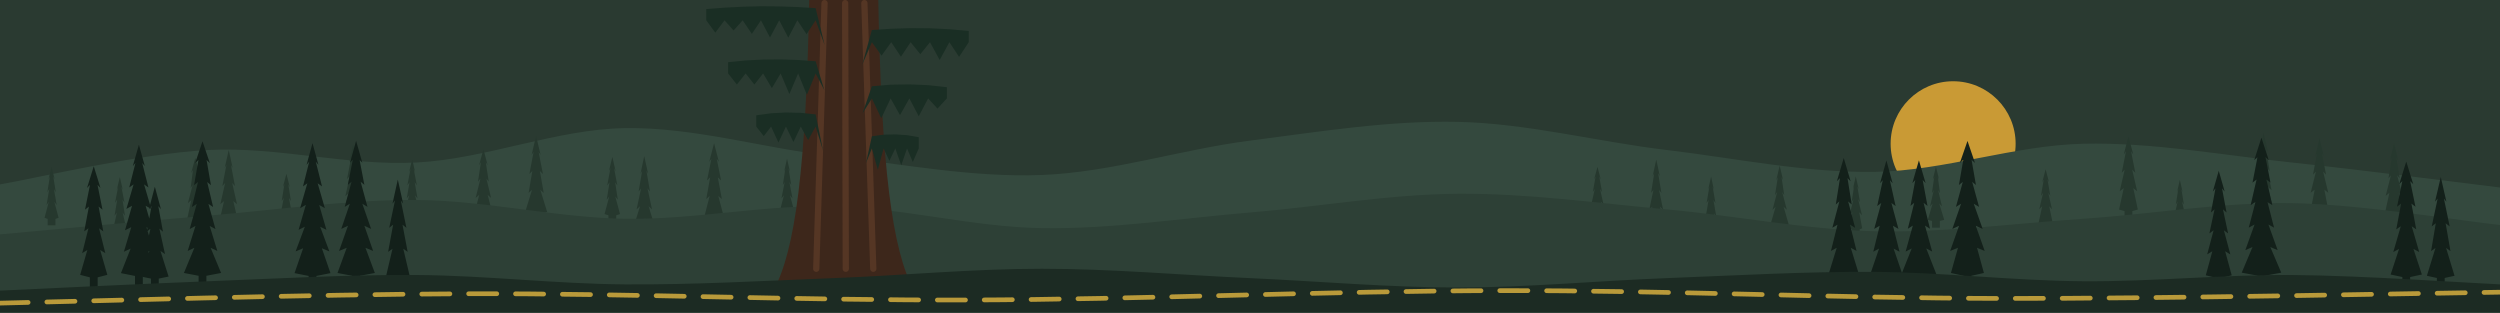
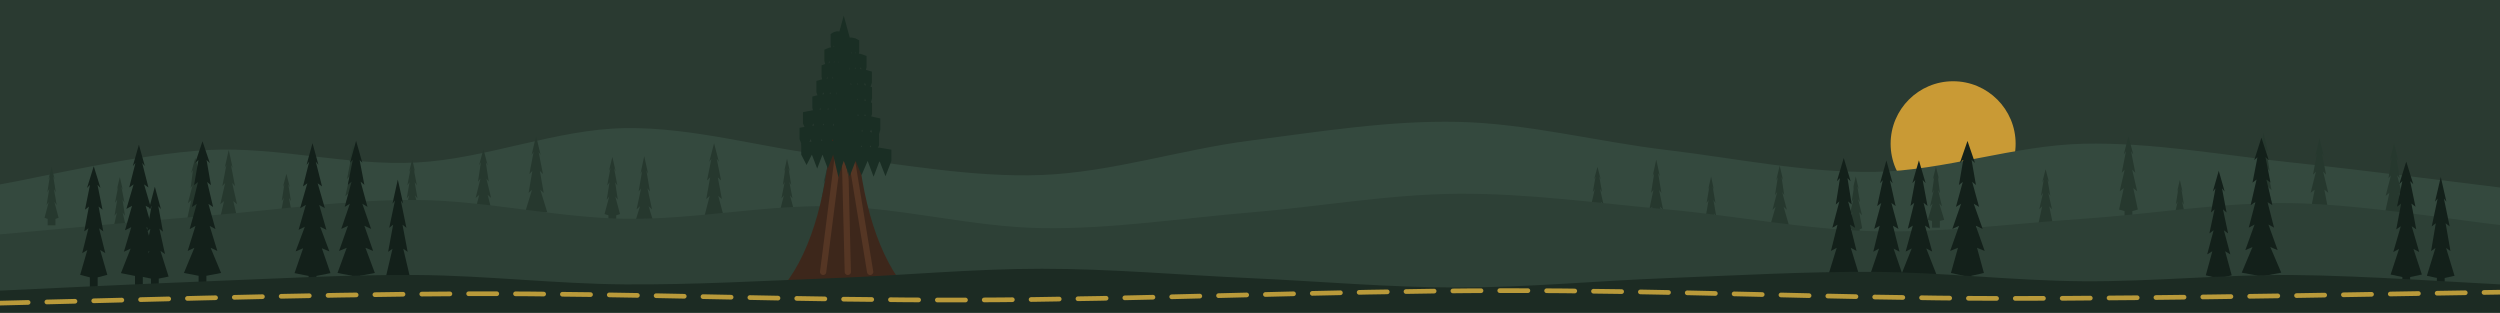
<svg xmlns="http://www.w3.org/2000/svg" viewBox="0 0 1600 200" preserveAspectRatio="xMidYMax slice">
  <rect width="1600" height="200" fill="#2a3a31" />
  <circle cx="1250" cy="92" r="40" fill="#c99a35" />
  <path d="M0.0,118.0 C22.2,114.3 88.9,98.3 133.3,96.0 C177.8,93.7 222.2,106.3 266.7,104.0 C311.1,101.7 355.6,82.7 400.0,82.0 C444.4,81.3 488.9,95.0 533.3,100.0 C577.8,105.0 622.2,113.7 666.7,112.0 C711.1,110.3 755.6,95.7 800.0,90.0 C844.4,84.3 888.9,77.0 933.3,78.0 C977.8,79.0 1022.2,90.7 1066.7,96.0 C1111.1,101.3 1155.6,110.7 1200.0,110.0 C1244.4,109.3 1288.9,93.0 1333.3,92.0 C1377.8,91.0 1422.2,99.3 1466.7,104.0 C1511.1,108.7 1577.8,117.3 1600.0,120.0 L1600,200 L0,200 Z" fill="#34493e" />
-   <path d="M33.0,106.7 L35.0,114.9 L34.1,112.9 L35.7,123.0 L34.5,121.0 L36.3,131.2 L34.8,129.2 L37.5,139.4 L35.5,140.1 L35.5,144.2 L30.5,144.2 L30.5,140.1 L28.5,139.4 L31.2,129.2 L29.8,131.2 L31.5,121.0 L30.3,123.0 L31.9,112.9 L31.0,114.9 ZM76.7,113.3 L78.6,121.6 L77.7,119.6 L79.7,129.8 L78.4,127.8 L80.0,138.1 L78.5,136.1 L80.9,146.3 L79.2,147.0 L79.2,151.2 L74.2,151.2 L74.2,147.0 L72.5,146.3 L74.8,136.1 L73.3,138.1 L75.0,127.8 L73.6,129.8 L75.6,119.6 L74.7,121.6 ZM125.0,101.1 L127.6,110.8 L126.4,108.8 L127.9,120.4 L126.6,118.4 L129.7,130.1 L127.5,128.1 L130.0,139.7 L127.5,140.6 L127.5,145.1 L122.5,145.1 L122.5,140.6 L119.9,139.7 L122.4,128.1 L120.2,130.1 L123.3,118.4 L122.0,120.4 L123.5,108.8 L122.3,110.8 ZM146.4,96.0 L148.9,107.5 L147.8,105.5 L150.4,119.1 L148.6,117.1 L151.7,130.7 L149.3,128.7 L152.5,142.3 L148.9,143.3 L148.9,148.3 L143.9,148.3 L143.9,143.3 L140.2,142.3 L143.4,128.7 L141.0,130.7 L144.1,117.1 L142.3,119.1 L144.9,105.5 L143.8,107.5 ZM183.3,111.2 L185.5,119.9 L184.5,117.9 L186.2,128.7 L184.9,126.7 L187.0,137.5 L185.3,135.5 L188.2,146.2 L185.8,147.0 L185.8,151.3 L180.8,151.3 L180.8,147.0 L178.3,146.2 L181.2,135.5 L179.5,137.5 L181.6,126.7 L180.3,128.7 L182.0,117.9 L181.0,119.9 ZM226.0,92.5 L228.5,103.5 L227.4,101.5 L229.9,114.6 L228.1,112.6 L231.0,125.6 L228.7,123.6 L232.7,136.6 L228.5,137.6 L228.5,142.5 L223.5,142.5 L223.5,137.6 L219.3,136.6 L223.3,123.6 L221.0,125.6 L223.9,112.6 L222.1,114.6 L224.6,101.5 L223.5,103.5 ZM263.8,101.9 L265.7,110.2 L264.8,108.2 L266.8,118.6 L265.4,116.6 L267.2,127.0 L265.6,125.0 L268.4,135.3 L266.3,136.1 L266.3,140.2 L261.3,140.2 L261.3,136.1 L259.2,135.3 L261.9,125.0 L260.3,127.0 L262.1,116.6 L260.7,118.6 L262.7,108.2 L261.8,110.2 ZM309.4,95.4 L312.1,105.8 L310.9,103.8 L312.8,116.3 L311.3,114.3 L314.3,126.7 L312.1,124.7 L315.3,137.2 L311.9,138.1 L311.9,142.8 L306.9,142.8 L306.9,138.1 L303.5,137.2 L306.7,124.7 L304.4,126.7 L307.5,114.3 L305.9,116.3 L307.8,103.8 L306.6,105.8 ZM343.1,87.0 L346.0,99.2 L344.7,97.2 L347.5,111.4 L345.5,109.4 L348.0,123.5 L345.8,121.5 L350.2,135.7 L345.6,136.7 L345.6,141.9 L340.6,141.9 L340.6,136.7 L336.1,135.7 L340.5,121.5 L338.3,123.5 L340.7,109.4 L338.8,111.4 L341.5,97.2 L340.2,99.2 ZM391.9,100.4 L394.0,109.6 L393.0,107.6 L395.1,118.7 L393.7,116.7 L395.4,127.8 L393.8,125.8 L396.8,137.0 L394.4,137.8 L394.4,142.1 L389.4,142.1 L389.4,137.8 L386.9,137.0 L389.9,125.8 L388.3,127.8 L390.1,116.7 L388.6,118.7 L390.7,107.6 L389.7,109.6 ZM412.3,99.9 L414.8,111.3 L413.7,109.3 L416.0,122.6 L414.4,120.6 L417.3,134.0 L415.1,132.0 L419.2,145.3 L414.8,146.3 L414.8,151.3 L409.8,151.3 L409.8,146.3 L405.5,145.3 L409.6,132.0 L407.4,134.0 L410.3,120.6 L408.7,122.6 L411.0,109.3 L409.9,111.3 ZM457.0,91.7 L460.1,103.6 L458.7,101.6 L461.5,115.5 L459.4,113.5 L462.0,127.4 L459.7,125.4 L463.4,139.3 L459.5,140.3 L459.5,145.4 L454.5,145.4 L454.5,140.3 L450.6,139.3 L454.2,125.4 L452.0,127.4 L454.5,113.5 L452.5,115.5 L455.3,101.6 L453.9,103.6 ZM503.7,101.5 L505.6,110.0 L504.7,108.0 L506.4,118.5 L505.2,116.5 L507.2,127.0 L505.6,125.0 L508.4,135.5 L506.2,136.3 L506.2,140.5 L501.2,140.5 L501.2,136.3 L499.0,135.5 L501.7,125.0 L500.1,127.0 L502.2,116.5 L501.0,118.5 L502.6,108.0 L501.8,110.0 ZM529.3,107.6 L531.5,117.3 L530.5,115.3 L532.7,127.1 L531.1,125.1 L534.1,136.8 L531.9,134.8 L534.9,146.6 L531.8,147.4 L531.8,152.0 L526.8,152.0 L526.8,147.4 L523.6,146.6 L526.6,134.8 L524.4,136.8 L527.4,125.1 L525.8,127.1 L528.0,115.3 L527.0,117.3 ZM1022.4,106.8 L1024.5,114.9 L1023.5,112.9 L1025.3,122.9 L1024.0,120.9 L1026.3,131.0 L1024.5,129.0 L1027.1,139.1 L1024.9,139.8 L1024.9,143.9 L1019.9,143.9 L1019.9,139.8 L1017.6,139.1 L1020.2,129.0 L1018.4,131.0 L1020.7,120.9 L1019.4,122.9 L1021.2,112.9 L1020.2,114.9 ZM1060.0,102.1 L1062.3,112.8 L1061.2,110.8 L1063.3,123.5 L1061.8,121.5 L1064.4,134.3 L1062.4,132.3 L1065.4,145.0 L1062.5,146.0 L1062.5,150.8 L1057.5,150.8 L1057.5,146.0 L1054.6,145.0 L1057.5,132.3 L1055.5,134.3 L1058.2,121.5 L1056.7,123.5 L1058.7,110.8 L1057.7,112.8 ZM1095.1,113.0 L1096.9,121.5 L1096.1,119.5 L1097.9,130.0 L1096.6,128.0 L1098.4,138.5 L1096.9,136.5 L1100.2,147.0 L1097.6,147.8 L1097.6,152.0 L1092.6,152.0 L1092.6,147.8 L1089.9,147.0 L1093.2,136.5 L1091.7,138.5 L1093.5,128.0 L1092.2,130.0 L1094.0,119.5 L1093.2,121.5 ZM1139.0,106.0 L1141.2,115.4 L1140.2,113.4 L1141.9,124.9 L1140.6,122.9 L1143.6,134.3 L1141.5,132.3 L1144.8,143.7 L1141.5,144.5 L1141.5,149.0 L1136.5,149.0 L1136.5,144.5 L1133.1,143.7 L1136.4,132.3 L1134.4,134.3 L1137.4,122.9 L1136.0,124.9 L1137.8,113.4 L1136.8,115.4 ZM1187.7,112.9 L1189.6,121.2 L1188.7,119.2 L1190.4,129.5 L1189.2,127.5 L1191.7,137.8 L1189.9,135.8 L1191.8,146.1 L1190.2,146.8 L1190.2,151.0 L1185.2,151.0 L1185.2,146.8 L1183.5,146.1 L1185.5,135.8 L1183.7,137.8 L1186.2,127.5 L1185.0,129.5 L1186.6,119.2 L1185.8,121.2 ZM1239.0,106.7 L1241.1,115.2 L1240.2,113.2 L1241.6,123.7 L1240.4,121.7 L1242.9,132.2 L1241.1,130.2 L1244.3,140.7 L1241.5,141.4 L1241.5,145.7 L1236.5,145.7 L1236.5,141.4 L1233.8,140.7 L1236.9,130.2 L1235.2,132.2 L1237.6,121.7 L1236.4,123.7 L1237.9,113.2 L1236.9,115.2 ZM1309.2,108.3 L1311.4,116.8 L1310.4,114.8 L1312.2,125.4 L1310.9,123.4 L1313.3,134.0 L1311.5,132.0 L1313.7,142.6 L1311.7,143.4 L1311.7,147.6 L1306.7,147.6 L1306.7,143.4 L1304.7,142.6 L1307.0,132.0 L1305.1,134.0 L1307.6,123.4 L1306.2,125.4 L1308.0,114.8 L1307.0,116.8 ZM1362.2,87.1 L1365.3,98.9 L1363.9,96.9 L1366.6,110.6 L1364.6,108.6 L1367.8,122.4 L1365.3,120.4 L1368.2,134.1 L1364.7,135.1 L1364.7,140.2 L1359.7,140.2 L1359.7,135.1 L1356.2,134.1 L1359.2,120.4 L1356.6,122.4 L1359.8,108.6 L1357.9,110.6 L1360.6,96.9 L1359.2,98.9 ZM1395.1,115.1 L1396.9,123.0 L1396.1,121.0 L1397.7,131.0 L1396.5,129.0 L1398.8,138.9 L1397.2,136.9 L1400.0,146.9 L1397.6,147.6 L1397.6,151.7 L1392.6,151.7 L1392.6,147.6 L1390.2,146.9 L1393.1,136.9 L1391.4,138.9 L1393.7,129.0 L1392.5,131.0 L1394.1,121.0 L1393.3,123.0 ZM1448.7,85.0 L1451.6,97.3 L1450.3,95.3 L1452.6,109.5 L1450.9,107.5 L1453.8,121.7 L1451.5,119.7 L1454.9,133.9 L1451.2,135.0 L1451.2,140.1 L1446.2,140.1 L1446.2,135.0 L1442.5,133.9 L1445.9,119.7 L1443.7,121.7 L1446.6,107.5 L1444.8,109.5 L1447.2,95.3 L1445.9,97.3 ZM1484.5,88.4 L1487.3,100.1 L1486.0,98.1 L1488.7,111.8 L1486.8,109.8 L1490.1,123.4 L1487.6,121.4 L1490.2,135.1 L1487.0,136.1 L1487.0,141.2 L1482.0,141.2 L1482.0,136.1 L1478.7,135.1 L1481.4,121.4 L1478.8,123.4 L1482.2,109.8 L1480.3,111.8 L1482.9,98.1 L1481.7,100.1 ZM1532.2,91.6 L1534.9,102.9 L1533.7,100.9 L1535.8,114.2 L1534.2,112.2 L1537.6,125.4 L1535.2,123.4 L1538.1,136.7 L1534.7,137.7 L1534.7,142.6 L1529.7,142.6 L1529.7,137.7 L1526.3,136.7 L1529.2,123.4 L1526.8,125.4 L1530.2,112.2 L1528.6,114.2 L1530.7,100.9 L1529.5,102.9 Z" fill="#26382e" />
+   <g fill="#26382e">
+     <path d="M33.0,106.7 L35.0,114.9 L34.1,112.9 L35.7,123.0 L34.5,121.0 L36.3,131.2 L34.8,129.2 L37.5,139.4 L35.5,140.1 L35.5,144.2 L30.5,144.2 L30.5,140.1 L28.5,139.4 L31.2,129.2 L29.8,131.2 L31.5,121.0 L30.3,123.0 L31.9,112.9 L31.0,114.9 Z" />
+     <path d="M76.7,113.3 L78.6,121.6 L77.7,119.6 L79.7,129.8 L78.4,127.8 L80.0,138.1 L78.5,136.1 L80.9,146.3 L79.2,147.0 L79.2,151.2 L74.2,151.2 L74.2,147.0 L72.5,146.3 L74.8,136.1 L73.3,138.1 L75.0,127.8 L73.6,129.8 L75.6,119.6 L74.7,121.6 Z" />
+     <path d="M125.0,101.1 L127.6,110.8 L126.4,108.8 L127.9,120.4 L126.6,118.4 L129.7,130.1 L127.5,128.1 L130.0,139.7 L127.5,140.6 L127.5,145.1 L122.5,145.1 L122.5,140.6 L119.9,139.7 L122.4,128.1 L120.2,130.1 L123.3,118.4 L122.0,120.4 L123.5,108.8 L122.3,110.8 Z" />
+     <path d="M146.4,96.0 L148.9,107.5 L147.8,105.5 L150.4,119.1 L148.6,117.1 L151.7,130.7 L149.3,128.7 L152.5,142.3 L148.9,143.3 L148.9,148.3 L143.9,148.3 L143.9,143.3 L140.2,142.3 L143.4,128.7 L141.0,130.7 L144.1,117.1 L142.3,119.1 L144.9,105.5 L143.8,107.5 Z" />
+     <path d="M183.3,111.2 L185.5,119.9 L184.5,117.9 L186.2,128.7 L184.9,126.7 L187.0,137.5 L185.3,135.5 L188.2,146.2 L185.8,147.0 L185.8,151.3 L180.8,151.3 L180.8,147.0 L178.3,146.2 L181.2,135.5 L179.5,137.5 L181.6,126.7 L180.3,128.7 L182.0,117.9 L181.0,119.9 Z" />
+     <path d="M226.0,92.5 L228.5,103.5 L227.4,101.5 L229.9,114.6 L228.1,112.6 L231.0,125.6 L228.7,123.6 L232.7,136.6 L228.5,137.6 L228.5,142.5 L223.5,142.5 L223.5,137.6 L219.3,136.6 L223.3,123.6 L221.0,125.6 L223.9,112.6 L222.1,114.6 L224.6,101.5 L223.5,103.5 Z" />
+     <path d="M263.8,101.9 L265.7,110.2 L264.8,108.2 L266.8,118.6 L265.4,116.6 L267.2,127.0 L265.6,125.0 L268.4,135.3 L266.3,136.1 L266.3,140.2 L261.3,140.2 L261.3,136.1 L259.2,135.3 L261.9,125.0 L260.3,127.0 L262.1,116.6 L260.7,118.6 L262.7,108.2 L261.8,110.2 Z" />
+     <path d="M309.4,95.4 L312.1,105.8 L310.9,103.8 L312.8,116.3 L311.3,114.3 L314.3,126.7 L312.1,124.7 L315.3,137.2 L311.9,138.1 L311.9,142.8 L306.9,142.8 L306.9,138.1 L303.5,137.2 L306.7,124.7 L304.4,126.7 L307.5,114.3 L305.9,116.3 L307.8,103.8 L306.6,105.8 Z" />
+     <path d="M343.1,87.0 L346.0,99.2 L344.7,97.2 L347.5,111.4 L345.5,109.4 L348.0,123.5 L345.8,121.5 L350.2,135.7 L345.6,136.7 L345.6,141.9 L340.6,141.9 L340.6,136.7 L336.1,135.7 L340.5,121.5 L338.3,123.5 L340.7,109.4 L338.8,111.4 L341.5,97.2 L340.2,99.2 Z" />
+     <path d="M391.9,100.4 L394.0,109.6 L393.0,107.6 L395.1,118.7 L393.7,116.7 L395.4,127.8 L393.8,125.8 L396.8,137.0 L394.4,137.8 L394.4,142.1 L389.4,142.1 L389.4,137.8 L386.9,137.0 L389.9,125.8 L388.3,127.8 L390.1,116.7 L388.6,118.7 L390.7,107.6 L389.7,109.6 Z" />
+     <path d="M412.3,99.9 L414.8,111.3 L413.7,109.3 L416.0,122.6 L414.4,120.6 L417.3,134.0 L415.1,132.0 L419.2,145.3 L414.8,146.3 L414.8,151.3 L409.8,151.3 L409.8,146.3 L405.5,145.3 L409.6,132.0 L407.4,134.0 L410.3,120.6 L408.7,122.6 L411.0,109.3 L409.9,111.3 Z" />
+     <path d="M457.0,91.7 L460.1,103.6 L458.7,101.6 L461.5,115.5 L459.4,113.5 L462.0,127.4 L459.7,125.4 L463.4,139.3 L459.5,140.3 L459.5,145.4 L454.5,145.4 L454.5,140.3 L450.6,139.3 L454.2,125.4 L452.0,127.4 L454.5,113.5 L452.5,115.5 L455.3,101.6 L453.9,103.6 Z" />
+     <path d="M503.7,101.5 L505.6,110.0 L504.7,108.0 L506.4,118.5 L505.2,116.5 L507.2,127.0 L505.6,125.0 L508.4,135.5 L506.2,136.3 L506.2,140.5 L501.2,140.5 L501.2,136.3 L499.0,135.5 L501.7,125.0 L500.1,127.0 L502.2,116.5 L501.0,118.5 L502.6,108.0 L501.8,110.0 Z" />
+     <path d="M529.3,107.6 L531.5,117.3 L530.5,115.3 L532.7,127.1 L531.1,125.1 L534.1,136.8 L531.9,134.8 L534.9,146.6 L531.8,147.4 L531.8,152.0 L526.8,152.0 L526.8,147.4 L523.6,146.6 L526.6,134.8 L524.4,136.8 L527.4,125.1 L525.8,127.1 L528.0,115.3 L527.0,117.3 Z" />
+     <path d="M1022.4,106.8 L1024.5,114.9 L1023.5,112.9 L1025.3,122.9 L1024.0,120.9 L1026.3,131.0 L1024.5,129.0 L1027.1,139.1 L1024.9,139.8 L1024.9,143.9 L1019.9,143.9 L1019.9,139.8 L1017.6,139.1 L1020.2,129.0 L1018.4,131.0 L1020.7,120.9 L1019.4,122.9 L1021.2,112.9 L1020.2,114.9 Z" />
+     <path d="M1060.0,102.1 L1062.3,112.8 L1061.2,110.8 L1063.3,123.5 L1061.8,121.5 L1064.4,134.3 L1062.4,132.3 L1065.4,145.0 L1062.5,146.0 L1062.5,150.8 L1057.5,150.8 L1057.5,146.0 L1054.6,145.0 L1057.5,132.3 L1055.5,134.3 L1058.2,121.5 L1056.7,123.5 L1058.7,110.8 L1057.7,112.8 Z" />
+     <path d="M1095.1,113.0 L1096.9,121.5 L1096.1,119.5 L1097.9,130.0 L1096.6,128.0 L1098.4,138.5 L1096.9,136.5 L1100.2,147.0 L1097.6,147.8 L1097.6,152.0 L1092.6,152.0 L1092.6,147.8 L1089.9,147.0 L1093.2,136.5 L1091.7,138.5 L1093.5,128.0 L1092.2,130.0 L1094.0,119.5 L1093.2,121.5 Z" />
+     <path d="M1139.0,106.0 L1141.2,115.4 L1140.2,113.4 L1141.9,124.9 L1140.6,122.9 L1143.6,134.3 L1141.5,132.3 L1144.8,143.7 L1141.5,144.5 L1141.5,149.0 L1136.5,149.0 L1136.5,144.5 L1133.1,143.7 L1136.4,132.3 L1134.4,134.3 L1137.4,122.9 L1136.0,124.9 L1137.8,113.4 L1136.8,115.4 Z" />
+     <path d="M1187.7,112.9 L1189.6,121.2 L1188.7,119.2 L1190.4,129.5 L1189.2,127.5 L1191.7,137.8 L1189.9,135.8 L1191.8,146.1 L1190.2,146.8 L1190.2,151.0 L1185.2,151.0 L1185.2,146.8 L1183.5,146.1 L1185.5,135.8 L1183.7,137.8 L1186.2,127.5 L1185.0,129.5 L1186.6,119.2 L1185.8,121.2 Z" />
+     <path d="M1239.0,106.7 L1241.1,115.2 L1240.2,113.2 L1241.6,123.7 L1240.4,121.7 L1242.9,132.2 L1241.1,130.2 L1244.3,140.7 L1241.5,141.4 L1241.5,145.7 L1236.5,145.7 L1236.5,141.4 L1233.8,140.7 L1236.9,130.2 L1235.2,132.2 L1237.6,121.7 L1236.4,123.7 L1237.9,113.2 L1236.9,115.2 Z" />
+     <path d="M1309.2,108.3 L1311.4,116.8 L1310.4,114.8 L1312.2,125.4 L1310.9,123.4 L1313.3,134.0 L1311.5,132.0 L1313.7,142.6 L1311.7,143.4 L1311.7,147.6 L1306.7,147.6 L1306.7,143.4 L1304.7,142.6 L1307.0,132.0 L1305.1,134.0 L1307.6,123.4 L1306.2,125.4 L1308.0,114.8 L1307.0,116.8 Z" />
+     <path d="M1362.2,87.1 L1365.3,98.9 L1363.9,96.9 L1366.6,110.6 L1364.6,108.6 L1367.8,122.4 L1365.3,120.4 L1368.2,134.1 L1364.7,135.1 L1364.7,140.2 L1359.7,140.2 L1359.7,135.1 L1356.2,134.1 L1359.2,120.4 L1356.6,122.4 L1359.8,108.6 L1357.9,110.6 L1360.6,96.9 L1359.2,98.9 Z" />
+     <path d="M1395.1,115.1 L1396.9,123.0 L1396.1,121.0 L1397.7,131.0 L1396.5,129.0 L1398.8,138.9 L1397.2,136.9 L1400.0,146.9 L1397.6,147.6 L1397.6,151.7 L1392.6,151.7 L1392.6,147.6 L1390.2,146.9 L1393.1,136.9 L1391.4,138.9 L1393.7,129.0 L1392.5,131.0 L1394.1,121.0 L1393.3,123.0 Z" />
+     <path d="M1448.7,85.0 L1451.6,97.3 L1450.3,95.3 L1452.6,109.5 L1450.9,107.5 L1453.8,121.7 L1451.5,119.7 L1454.9,133.9 L1451.2,135.0 L1451.2,140.1 L1446.2,140.1 L1446.2,135.0 L1442.5,133.9 L1445.9,119.7 L1443.7,121.7 L1446.6,107.5 L1444.8,109.5 L1447.2,95.3 L1445.9,97.3 Z" />
+     <path d="M1484.5,88.4 L1487.3,100.1 L1486.0,98.1 L1488.7,111.8 L1486.8,109.8 L1490.1,123.4 L1487.6,121.4 L1490.2,135.1 L1487.0,136.1 L1487.0,141.2 L1482.0,141.2 L1482.0,136.1 L1478.7,135.1 L1481.4,121.4 L1478.8,123.4 L1482.2,109.8 L1480.3,111.8 L1482.9,98.1 L1481.7,100.1 Z" />
+     <path d="M1532.2,91.6 L1534.9,102.9 L1533.7,100.9 L1535.8,114.2 L1534.2,112.2 L1537.6,125.4 L1535.2,123.4 L1538.1,136.7 L1534.7,137.7 L1534.7,142.6 L1529.7,142.6 L1529.7,137.7 L1526.3,136.7 L1529.2,123.4 L1526.8,125.4 L1530.2,112.2 L1528.6,114.2 L1530.7,100.9 L1529.5,102.9 Z" />
+   </g>
  <path d="M0.0,150.0 C22.2,148.0 88.9,141.7 133.3,138.0 C177.8,134.3 222.2,127.7 266.7,128.0 C311.1,128.3 355.6,139.3 400.0,140.0 C444.4,140.7 488.9,131.0 533.3,132.0 C577.8,133.0 622.2,145.3 666.7,146.0 C711.1,146.7 755.6,139.7 800.0,136.0 C844.4,132.3 888.9,124.3 933.3,124.0 C977.8,123.7 1022.2,130.0 1066.7,134.0 C1111.1,138.0 1155.6,147.0 1200.0,148.0 C1244.4,149.0 1288.9,143.0 1333.3,140.0 C1377.8,137.0 1422.2,129.3 1466.7,130.0 C1511.1,130.7 1577.8,141.7 1600.0,144.0 L1600,200 L0,200 Z" fill="#2d4036" />
-   <path d="M60.0,106.4 L64.3,120.3 L62.4,118.3 L65.6,134.2 L63.1,132.2 L66.1,148.1 L63.4,146.1 L67.4,162.0 L64.1,160.0 L68.7,175.9 L62.5,177.5 L62.5,184.0 L57.5,184.0 L57.5,177.5 L51.3,175.9 L55.9,160.0 L52.6,162.0 L56.6,146.1 L53.9,148.1 L56.9,132.2 L54.4,134.2 L57.6,118.3 L55.7,120.3 ZM88.9,92.6 L92.7,106.3 L91.0,104.3 L95.0,120.0 L92.2,118.0 L96.8,133.7 L93.2,131.7 L97.7,147.4 L93.7,145.4 L98.4,161.1 L94.1,159.1 L100.3,174.8 L91.4,176.6 L91.4,184.0 L86.4,184.0 L86.4,176.6 L77.4,174.8 L83.6,159.1 L79.3,161.1 L84.0,145.4 L80.0,147.4 L84.5,131.7 L80.9,133.7 L85.5,118.0 L82.7,120.0 L86.7,104.3 L85.0,106.3 ZM99.1,119.5 L103.0,133.9 L101.3,131.9 L104.3,148.3 L102.0,146.3 L105.6,162.6 L102.7,160.6 L107.9,177.0 L101.6,178.3 L101.6,184.0 L96.6,184.0 L96.6,178.3 L90.3,177.0 L95.6,160.6 L92.7,162.6 L96.3,146.3 L94.0,148.3 L97.0,131.9 L95.3,133.9 ZM129.6,90.4 L134.3,104.4 L132.2,102.4 L135.0,118.5 L132.6,116.5 L136.4,132.5 L133.4,130.5 L137.9,146.6 L134.2,144.6 L139.1,160.6 L134.8,158.6 L141.5,174.7 L132.1,176.5 L132.1,184.0 L127.1,184.0 L127.1,176.5 L117.7,174.7 L124.4,158.6 L120.1,160.6 L125.1,144.6 L121.4,146.6 L125.9,130.5 L122.8,132.5 L126.7,116.5 L124.2,118.5 L127.0,102.4 L124.9,104.4 ZM200.0,91.6 L203.8,105.5 L202.1,103.5 L206.1,119.3 L203.3,117.3 L207.9,133.2 L204.3,131.2 L208.9,147.1 L204.9,145.1 L210.8,160.9 L206.0,158.9 L211.5,174.8 L202.5,176.6 L202.5,184.0 L197.5,184.0 L197.5,176.6 L188.5,174.8 L194.0,158.9 L189.2,160.9 L195.1,145.1 L191.1,147.1 L195.7,131.2 L192.1,133.2 L196.7,117.3 L193.9,119.3 L197.9,103.5 L196.2,105.5 ZM227.9,90.1 L231.9,104.2 L230.1,102.2 L233.2,118.3 L230.8,116.3 L235.2,132.4 L231.9,130.4 L237.5,146.5 L233.2,144.5 L238.8,160.6 L233.9,158.6 L239.9,174.7 L230.4,176.5 L230.4,184.0 L225.4,184.0 L225.4,176.5 L216.0,174.7 L221.9,158.6 L217.0,160.6 L222.7,144.5 L218.4,146.5 L223.9,130.4 L220.6,132.4 L225.0,116.3 L222.6,118.3 L225.8,102.2 L224.0,104.2 ZM254.6,114.9 L258.0,130.3 L256.5,128.3 L260.1,145.8 L257.6,143.8 L260.9,161.2 L258.1,159.2 L262.2,176.6 L257.1,178.0 L257.1,184.0 L252.1,184.0 L252.1,178.0 L247.1,176.6 L251.2,159.2 L248.4,161.2 L251.6,143.8 L249.1,145.8 L252.8,128.3 L251.2,130.3 ZM1180.0,101.1 L1184.4,116.0 L1182.4,114.0 L1185.1,130.9 L1182.8,128.9 L1187.3,145.8 L1184.0,143.8 L1188.2,160.6 L1184.5,158.6 L1189.7,175.5 L1182.5,177.1 L1182.5,184.0 L1177.5,184.0 L1177.5,177.1 L1170.3,175.5 L1175.5,158.6 L1171.8,160.6 L1176.0,143.8 L1172.7,145.8 L1177.2,128.9 L1174.9,130.9 L1177.6,114.0 L1175.6,116.0 ZM1207.3,102.7 L1211.3,117.3 L1209.5,115.3 L1213.2,131.9 L1210.5,129.9 L1215.0,146.5 L1211.5,144.5 L1215.7,161.1 L1211.9,159.1 L1217.6,175.7 L1209.8,177.2 L1209.8,184.0 L1204.8,184.0 L1204.8,177.2 L1196.9,175.7 L1202.6,159.1 L1198.9,161.1 L1203.0,144.5 L1199.5,146.5 L1204.0,129.9 L1201.4,131.9 L1205.0,115.3 L1203.2,117.3 ZM1228.1,102.6 L1232.4,117.2 L1230.5,115.2 L1233.6,131.8 L1231.1,129.8 L1235.2,146.4 L1232.0,144.4 L1236.6,161.0 L1232.8,159.0 L1239.3,175.6 L1230.6,177.2 L1230.6,184.0 L1225.6,184.0 L1225.6,177.2 L1216.9,175.6 L1223.5,159.0 L1219.6,161.0 L1224.2,144.4 L1221.0,146.4 L1225.1,129.8 L1222.7,131.8 L1225.8,115.2 L1223.9,117.2 ZM1259.2,90.2 L1264.0,104.3 L1261.8,102.3 L1264.6,118.4 L1262.2,116.4 L1266.6,132.4 L1263.2,130.4 L1268.9,146.5 L1264.5,144.5 L1270.2,160.6 L1265.3,158.6 L1269.7,174.7 L1261.7,176.5 L1261.7,184.0 L1256.7,184.0 L1256.7,176.5 L1248.6,174.7 L1253.1,158.6 L1248.1,160.6 L1253.8,144.5 L1249.5,146.5 L1255.1,130.4 L1251.8,132.4 L1256.2,116.4 L1253.7,118.4 L1256.5,102.3 L1254.3,104.3 ZM1420.0,109.3 L1423.8,122.6 L1422.1,120.6 L1425.0,136.0 L1422.7,134.0 L1426.0,149.4 L1423.3,147.4 L1427.4,162.8 L1424.1,160.8 L1428.3,176.2 L1422.5,177.6 L1422.5,184.0 L1417.5,184.0 L1417.5,177.6 L1411.7,176.2 L1415.9,160.8 L1412.6,162.8 L1416.7,147.4 L1414.0,149.4 L1417.3,134.0 L1415.0,136.0 L1417.9,120.6 L1416.2,122.6 ZM1447.3,88.1 L1452.0,102.5 L1449.9,100.5 L1453.1,116.9 L1450.5,114.9 L1454.3,131.3 L1451.2,129.3 L1455.4,145.7 L1451.8,143.7 L1457.7,160.1 L1453.0,158.1 L1460.0,174.5 L1449.8,176.4 L1449.8,184.0 L1444.8,184.0 L1444.8,176.4 L1434.7,174.5 L1441.6,158.1 L1437.0,160.1 L1442.9,143.7 L1439.2,145.7 L1443.5,129.3 L1440.4,131.3 L1444.2,114.9 L1441.6,116.9 L1444.8,100.5 L1442.7,102.5 ZM1540.0,103.4 L1544.5,117.9 L1542.5,115.9 L1545.9,132.3 L1543.3,130.3 L1546.4,146.8 L1543.5,144.8 L1548.3,161.3 L1544.6,159.3 L1550.0,175.7 L1542.5,177.3 L1542.5,184.0 L1537.5,184.0 L1537.5,177.3 L1530.0,175.7 L1535.4,159.3 L1531.7,161.3 L1536.5,144.8 L1533.6,146.8 L1536.7,130.3 L1534.1,132.3 L1537.5,115.9 L1535.5,117.9 ZM1562.1,113.3 L1565.7,129.1 L1564.1,127.1 L1567.8,144.9 L1565.2,142.9 L1568.3,160.7 L1565.5,158.7 L1570.9,176.5 L1564.6,177.9 L1564.6,184.0 L1559.6,184.0 L1559.6,177.9 L1553.2,176.5 L1558.7,158.7 L1555.9,160.7 L1558.9,142.9 L1556.3,144.9 L1560.1,127.1 L1558.4,129.1 Z" fill="#13201a" />
-   <path d="M518.0,-5 L562.0,-5 C564.0,108.0 571.0,160.0 585.0,186 L495.0,186 C509.0,160.0 516.0,108.0 518.0,-5 Z" fill="#3d271b" />
-   <path d="M527.7,2 L522.4,172 M540.9,2 L541.3,172 M553.2,2 L558.9,172 " fill="none" stroke="#553624" stroke-width="4" stroke-linecap="round" />
-   <path d="M522.0,5.2 L510.3,4.5 L498.7,4.1 L487.0,4.0 L475.3,4.3 L463.7,4.9 L452.0,5.8 L452.0,13.0 L457.8,20.9 L463.7,13.0 L469.5,19.5 L475.3,13.0 L481.2,21.7 L487.0,13.0 L492.8,24.0 L498.7,13.0 L504.5,24.1 L510.3,13.0 L516.2,21.9 L522.0,13.0 L527.8,28.9 ZM558.0,19.2 L570.4,18.4 L582.8,18.0 L595.2,18.1 L607.6,18.7 L620.0,19.8 L620.0,27.0 L613.8,36.4 L607.6,27.0 L601.4,38.4 L595.2,27.0 L589.0,34.7 L582.8,27.0 L576.6,36.3 L570.4,27.0 L564.2,35.6 L558.0,27.0 L551.8,41.5 ZM522.0,39.2 L510.8,38.4 L499.6,38.0 L488.4,38.1 L477.2,38.7 L466.0,39.8 L466.0,47.0 L471.6,54.1 L477.2,47.0 L482.8,54.1 L488.4,47.0 L494.0,56.4 L499.6,47.0 L505.2,60.2 L510.8,47.0 L516.4,60.7 L522.0,47.0 L527.6,57.8 ZM558.0,55.2 L570.0,54.2 L582.0,54.0 L594.0,54.5 L606.0,55.8 L606.0,63.0 L600.0,69.5 L594.0,63.0 L588.0,74.4 L582.0,63.0 L576.0,73.7 L570.0,63.0 L564.0,75.7 L558.0,63.0 L552.0,72.6 ZM522.0,73.2 L512.5,72.2 L503.0,72.0 L493.5,72.5 L484.0,73.8 L484.0,81.0 L488.8,87.1 L493.5,81.0 L498.2,91.2 L503.0,81.0 L507.8,90.9 L512.5,81.0 L517.2,89.7 L522.0,81.0 L526.8,96.6 ZM558.0,87.2 L565.5,86.2 L573.0,86.0 L580.5,86.5 L588.0,87.8 L588.0,95.0 L584.2,103.7 L580.5,95.0 L576.8,105.8 L573.0,95.0 L569.2,102.9 L565.5,95.0 L561.8,108.7 L558.0,95.0 L554.2,104.5 Z" fill="#1a2e24" />
+   <g fill="#13201a">
+     <path d="M60.0,106.4 L64.3,120.3 L62.4,118.3 L65.6,134.2 L63.1,132.2 L66.1,148.1 L63.4,146.1 L67.4,162.0 L64.1,160.0 L68.7,175.9 L62.5,177.5 L62.5,184.0 L57.5,184.0 L57.5,177.5 L51.3,175.9 L55.9,160.0 L52.6,162.0 L56.6,146.1 L53.9,148.1 L56.9,132.2 L54.4,134.2 L57.6,118.3 L55.7,120.3 Z" />
+     <path d="M88.9,92.6 L92.7,106.3 L91.0,104.3 L95.0,120.0 L92.2,118.0 L96.8,133.7 L93.2,131.7 L97.7,147.4 L93.7,145.4 L98.4,161.1 L94.1,159.1 L100.3,174.8 L91.4,176.6 L91.4,184.0 L86.4,184.0 L86.4,176.6 L77.4,174.8 L83.6,159.1 L79.3,161.1 L84.0,145.4 L80.0,147.4 L84.5,131.7 L80.9,133.7 L85.5,118.0 L82.7,120.0 L86.7,104.3 L85.0,106.3 Z" />
+     <path d="M99.1,119.5 L103.0,133.9 L101.3,131.9 L104.3,148.3 L102.0,146.3 L105.6,162.6 L102.7,160.6 L107.9,177.0 L101.6,178.3 L101.6,184.0 L96.6,184.0 L96.6,178.3 L90.3,177.0 L95.6,160.6 L92.7,162.6 L96.3,146.3 L94.0,148.3 L97.0,131.9 L95.3,133.9 Z" />
+     <path d="M129.6,90.4 L134.3,104.4 L132.2,102.4 L135.0,118.5 L132.6,116.5 L136.4,132.5 L133.4,130.5 L137.9,146.6 L134.2,144.6 L139.1,160.6 L134.8,158.6 L141.5,174.7 L132.1,176.5 L132.1,184.0 L127.1,184.0 L127.1,176.5 L117.7,174.7 L124.4,158.6 L120.1,160.6 L125.1,144.6 L121.4,146.6 L125.9,130.5 L122.8,132.5 L126.7,116.5 L124.2,118.5 L127.0,102.4 L124.9,104.4 Z" />
+     <path d="M200.0,91.6 L203.8,105.5 L202.1,103.5 L206.1,119.3 L203.3,117.3 L207.9,133.2 L204.3,131.2 L208.9,147.1 L204.9,145.1 L210.8,160.9 L206.0,158.9 L211.5,174.8 L202.5,176.6 L202.5,184.0 L197.5,184.0 L197.5,176.6 L188.5,174.8 L194.0,158.9 L189.2,160.9 L195.1,145.1 L191.1,147.1 L195.7,131.2 L192.1,133.2 L196.7,117.3 L193.9,119.3 L197.9,103.5 L196.2,105.5 Z" />
+     <path d="M227.9,90.1 L231.9,104.2 L230.1,102.2 L233.2,118.3 L230.8,116.3 L235.2,132.4 L231.9,130.4 L237.5,146.5 L233.2,144.5 L238.8,160.6 L233.9,158.6 L239.9,174.7 L230.4,176.5 L230.4,184.0 L225.4,184.0 L225.4,176.5 L216.0,174.7 L221.9,158.6 L217.0,160.6 L222.7,144.5 L218.4,146.5 L223.9,130.4 L220.6,132.4 L225.0,116.3 L222.6,118.3 L225.8,102.2 L224.0,104.2 Z" />
+     <path d="M254.6,114.9 L258.0,130.3 L256.5,128.3 L260.1,145.8 L257.6,143.8 L260.9,161.2 L258.1,159.2 L262.2,176.6 L257.1,178.0 L257.1,184.0 L252.1,184.0 L252.1,178.0 L247.1,176.6 L251.2,159.2 L248.4,161.2 L251.6,143.8 L249.1,145.8 L252.8,128.3 L251.2,130.3 Z" />
+     <path d="M1180.0,101.1 L1184.4,116.0 L1182.4,114.0 L1185.1,130.9 L1182.8,128.9 L1187.3,145.8 L1184.0,143.8 L1188.2,160.6 L1184.5,158.6 L1189.7,175.5 L1182.5,177.1 L1182.5,184.0 L1177.5,184.0 L1177.5,177.1 L1170.3,175.5 L1175.5,158.6 L1171.8,160.6 L1176.0,143.8 L1172.7,145.8 L1177.2,128.9 L1174.9,130.9 L1177.6,114.0 L1175.6,116.0 Z" />
+     <path d="M1207.3,102.7 L1211.3,117.3 L1209.5,115.3 L1213.2,131.9 L1210.5,129.9 L1215.0,146.5 L1211.5,144.5 L1215.7,161.1 L1211.9,159.1 L1217.6,175.7 L1209.8,177.2 L1209.8,184.0 L1204.8,184.0 L1204.8,177.2 L1196.9,175.7 L1202.6,159.1 L1198.9,161.1 L1203.0,144.5 L1199.5,146.5 L1204.0,129.9 L1201.4,131.9 L1205.0,115.3 L1203.2,117.3 Z" />
+     <path d="M1228.1,102.6 L1232.4,117.2 L1230.5,115.2 L1233.6,131.8 L1231.1,129.8 L1235.2,146.4 L1232.0,144.4 L1236.6,161.0 L1232.8,159.0 L1239.3,175.6 L1230.6,177.2 L1230.6,184.0 L1225.6,184.0 L1225.6,177.2 L1216.9,175.6 L1223.5,159.0 L1219.6,161.0 L1224.2,144.4 L1221.0,146.4 L1225.1,129.8 L1222.7,131.8 L1225.8,115.2 L1223.9,117.2 Z" />
+     <path d="M1259.2,90.2 L1264.0,104.3 L1261.8,102.3 L1264.6,118.4 L1262.2,116.4 L1266.6,132.4 L1263.2,130.4 L1268.9,146.5 L1264.5,144.5 L1270.2,160.6 L1265.3,158.6 L1269.7,174.7 L1261.7,176.5 L1261.7,184.0 L1256.7,184.0 L1256.7,176.5 L1248.6,174.7 L1253.1,158.6 L1248.1,160.6 L1253.8,144.5 L1249.5,146.5 L1255.1,130.4 L1251.8,132.4 L1256.2,116.4 L1253.7,118.4 L1256.5,102.3 L1254.3,104.3 Z" />
+     <path d="M1420.0,109.3 L1423.8,122.6 L1422.1,120.6 L1425.0,136.0 L1422.7,134.0 L1426.0,149.4 L1423.3,147.4 L1427.4,162.8 L1424.1,160.8 L1428.3,176.2 L1422.5,177.6 L1422.5,184.0 L1417.5,184.0 L1417.5,177.6 L1411.7,176.2 L1415.9,160.8 L1412.6,162.8 L1416.7,147.4 L1414.0,149.4 L1417.3,134.0 L1415.0,136.0 L1417.9,120.6 L1416.2,122.6 Z" />
+     <path d="M1447.3,88.1 L1452.0,102.5 L1449.9,100.5 L1453.1,116.9 L1450.5,114.9 L1454.3,131.3 L1451.2,129.3 L1455.4,145.7 L1451.8,143.7 L1457.7,160.1 L1453.0,158.1 L1460.0,174.5 L1449.8,176.4 L1449.8,184.0 L1444.8,184.0 L1444.8,176.4 L1434.7,174.5 L1441.6,158.1 L1437.0,160.1 L1442.9,143.7 L1439.2,145.7 L1443.5,129.3 L1440.4,131.3 L1444.2,114.9 L1441.6,116.9 L1444.8,100.5 L1442.7,102.5 Z" />
+     <path d="M1540.0,103.4 L1544.5,117.9 L1542.5,115.9 L1545.9,132.3 L1543.3,130.3 L1546.4,146.8 L1543.5,144.8 L1548.3,161.3 L1544.6,159.3 L1550.0,175.7 L1542.5,177.3 L1542.5,184.0 L1537.5,184.0 L1537.5,177.3 L1530.0,175.7 L1535.4,159.3 L1531.7,161.3 L1536.5,144.8 L1533.6,146.8 L1536.7,130.3 L1534.1,132.3 L1537.5,115.9 L1535.5,117.9 Z" />
+     <path d="M1562.1,113.3 L1565.7,129.1 L1564.1,127.1 L1567.8,144.9 L1565.2,142.9 L1568.3,160.7 L1565.5,158.7 L1570.9,176.5 L1564.6,177.9 L1564.6,184.0 L1559.6,184.0 L1559.6,177.9 L1553.2,176.5 L1558.7,158.7 L1555.9,160.7 L1558.9,142.9 L1556.3,144.9 L1560.1,127.1 L1558.4,129.1 Z" />
+   </g>
+   <path d="M532.0,82 L548.0,82 C551.0,129.6 563.0,166.0 581.0,186 L499.0,186 C517.0,166.0 529.0,129.6 532.0,82 Z" fill="#3d271b" />
+   <path d="M536.0,102 L526.8,174 M540.8,102 L542.6,174 M545.1,102 L556.9,174 " fill="none" stroke="#553624" stroke-width="4" stroke-linecap="round" />
+   <g fill="#1a2e24">
+     <path d="M540.0,10 L546.0,32 L534.0,32 Z" />
+     <path d="M538.0,18 L542.0,18 L547.0,98 L533.0,98 Z" />
+     <path d="M540.0,21.2 L537.9,20.2 L535.8,20.0 L533.7,20.5 L531.6,21.8 L531.6,29.0 L532.7,34.9 L533.7,29.0 L534.8,37.3 L535.8,29.0 L536.9,40.0 L537.9,29.0 L539.0,40.5 L540.0,29.0 L541.0,38.5 Z" />
+     <path d="M540.0,25.2 L542.5,24.2 L544.9,24.0 L547.4,24.5 L549.9,25.8 L549.9,33.0 L548.6,42.4 L547.4,33.0 L546.2,44.7 L544.9,33.0 L543.7,41.0 L542.5,33.0 L541.2,42.9 L540.0,33.0 L538.8,42.3 Z" />
+     <path d="M540.0,35.2 L543.6,34.2 L547.3,34.0 L550.9,34.5 L554.6,35.8 L554.6,43.0 L552.8,50.1 L550.9,43.0 L549.1,50.3 L547.3,43.0 L545.5,52.9 L543.6,43.0 L541.8,57.0 L540.0,43.0 L538.2,57.7 Z" />
+     <path d="M540.0,31.2 L536.9,30.2 L533.8,30.0 L530.7,30.5 L527.6,31.8 L527.6,39.0 L529.2,45.5 L530.7,39.0 L532.3,50.4 L533.8,39.0 L535.4,49.7 L536.9,39.0 L538.5,51.7 L540.0,39.0 L541.5,48.6 Z" />
+     <path d="M540.0,41.2 L536.5,40.2 L532.9,40.0 L529.4,40.5 L525.8,41.8 L525.8,49.0 L527.6,58.0 L529.4,49.0 L531.2,57.8 L532.9,49.0 L534.7,56.8 L536.5,49.0 L538.2,63.2 L540.0,49.0 L541.8,62.4 Z" />
+     <path d="M540.0,45.2 L544.5,44.2 L549.0,44.0 L553.5,44.5 L558.0,45.8 L558.0,53.0 L555.8,59.2 L553.5,53.0 L551.3,64.1 L549.0,53.0 L546.8,60.8 L544.5,53.0 L542.3,66.7 L540.0,53.0 L537.7,65.2 Z" />
+     <path d="M540.0,55.2 L544.5,54.2 L549.0,54.0 L553.6,54.5 L558.1,55.8 L558.1,63.0 L555.8,71.4 L553.6,63.0 L551.3,74.4 L549.0,63.0 L546.8,72.0 L544.5,63.0 L542.3,72.0 L540.0,63.0 L537.7,75.7 Z" />
+     <path d="M540.0,51.2 L535.6,50.2 L531.3,50.0 L526.9,50.5 L522.5,51.8 L522.5,59.0 L524.7,65.3 L526.9,59.0 L529.1,66.5 L531.3,59.0 L533.4,66.7 L535.6,59.0 L537.8,68.5 L540.0,59.0 L542.2,70.2 Z" />
+     <path d="M540.0,61.2 L535.0,60.2 L530.0,60.0 L524.9,60.5 L519.9,61.8 L519.9,69.0 L522.4,78.3 L524.9,69.0 L527.5,77.1 L530.0,69.0 L532.5,79.3 L535.0,69.0 L537.5,78.3 L540.0,69.0 L542.5,80.4 Z" />
+     <path d="M540.0,65.2 L544.5,64.2 L549.1,64.0 L553.6,64.5 L558.1,65.8 L558.1,73.0 L555.9,80.0 L553.6,73.0 L551.3,79.7 L549.1,73.0 L546.8,84.7 L544.5,73.0 L542.3,84.7 L540.0,73.0 L537.7,83.3 Z" />
+     <path d="M540.0,75.2 L545.8,74.2 L551.7,74.0 L557.5,74.5 L563.4,75.8 L563.4,83.0 L560.5,93.1 L557.5,83.0 L554.6,90.2 L551.7,83.0 L548.8,95.2 L545.8,83.0 L542.9,94.0 L540.0,83.0 L537.1,95.5 Z" />
+     <path d="M540.0,71.2 L533.5,70.2 L527.0,70.0 L520.5,70.5 L513.9,71.8 L513.9,79.0 L517.2,86.6 L520.5,79.0 L523.7,88.3 L527.0,79.0 L530.2,90.4 L533.5,79.0 L536.7,93.5 L540.0,79.0 L543.3,90.4 Z" />
+     <path d="M540.0,81.2 L532.9,80.2 L525.9,80.0 L518.8,80.5 L511.7,81.8 L511.7,89.0 L515.2,98.1 L518.8,89.0 L522.3,98.9 L525.9,89.0 L529.4,98.8 L532.9,89.0 L536.5,99.4 L540.0,89.0 L543.5,98.4 Z" />
+     <path d="M540.0,85.2 L545.7,84.2 L551.3,84.0 L557.0,84.5 L562.6,85.8 L562.6,93.0 L559.8,99.2 L557.0,93.0 L554.1,103.5 L551.3,93.0 L548.5,101.9 L545.7,93.0 L542.8,102.3 L540.0,93.0 L537.2,102.6 Z" />
+     <path d="M540.0,95.2 L547.6,94.2 L555.3,94.0 L562.9,94.5 L570.5,95.8 L570.5,103.0 L566.7,112.8 L562.9,103.0 L559.1,113.1 L555.3,103.0 L551.4,112.1 L547.6,103.0 L543.8,112.8 L540.0,103.0 L536.2,114.1 Z" />
+     <path d="M540.0,91.2 L533.2,90.2 L526.4,90.0 L519.6,90.5 L512.8,91.8 L512.8,99.0 L516.2,105.6 L519.6,99.0 L523.0,107.9 L526.4,99.0 L529.8,107.9 L533.2,99.0 L536.6,113.4 L540.0,99.0 L543.4,114.8 Z" />
+   </g>
  <path d="M0.0,186.0 C22.2,185.0 88.9,181.7 133.3,180.0 C177.8,178.3 222.2,175.7 266.7,176.0 C311.1,176.3 355.6,181.7 400.0,182.0 C444.4,182.3 488.9,179.7 533.3,178.0 C577.8,176.3 622.2,172.0 666.7,172.0 C711.1,172.0 755.6,176.0 800.0,178.0 C844.4,180.0 888.9,184.0 933.3,184.0 C977.8,184.0 1022.2,179.7 1066.7,178.0 C1111.1,176.3 1155.6,173.7 1200.0,174.0 C1244.4,174.3 1288.9,179.7 1333.3,180.0 C1377.8,180.3 1422.2,175.7 1466.7,176.0 C1511.1,176.3 1577.8,181.0 1600.0,182.0 L1600,200 L0,200 Z" fill="#1c2b23" />
  <path d="M0.0,194.0 C50.0,193.0 196.7,188.3 300.0,188.0 C403.3,187.7 510.0,192.3 620.0,192.0 C730.0,191.7 850.0,186.2 960.0,186.0 C1070.0,185.8 1173.3,190.8 1280.0,191.0 C1386.7,191.2 1546.7,187.7 1600.0,187.0" fill="none" stroke="#b99a3a" stroke-width="3" stroke-dasharray="18 12" stroke-linecap="round" />
</svg>
